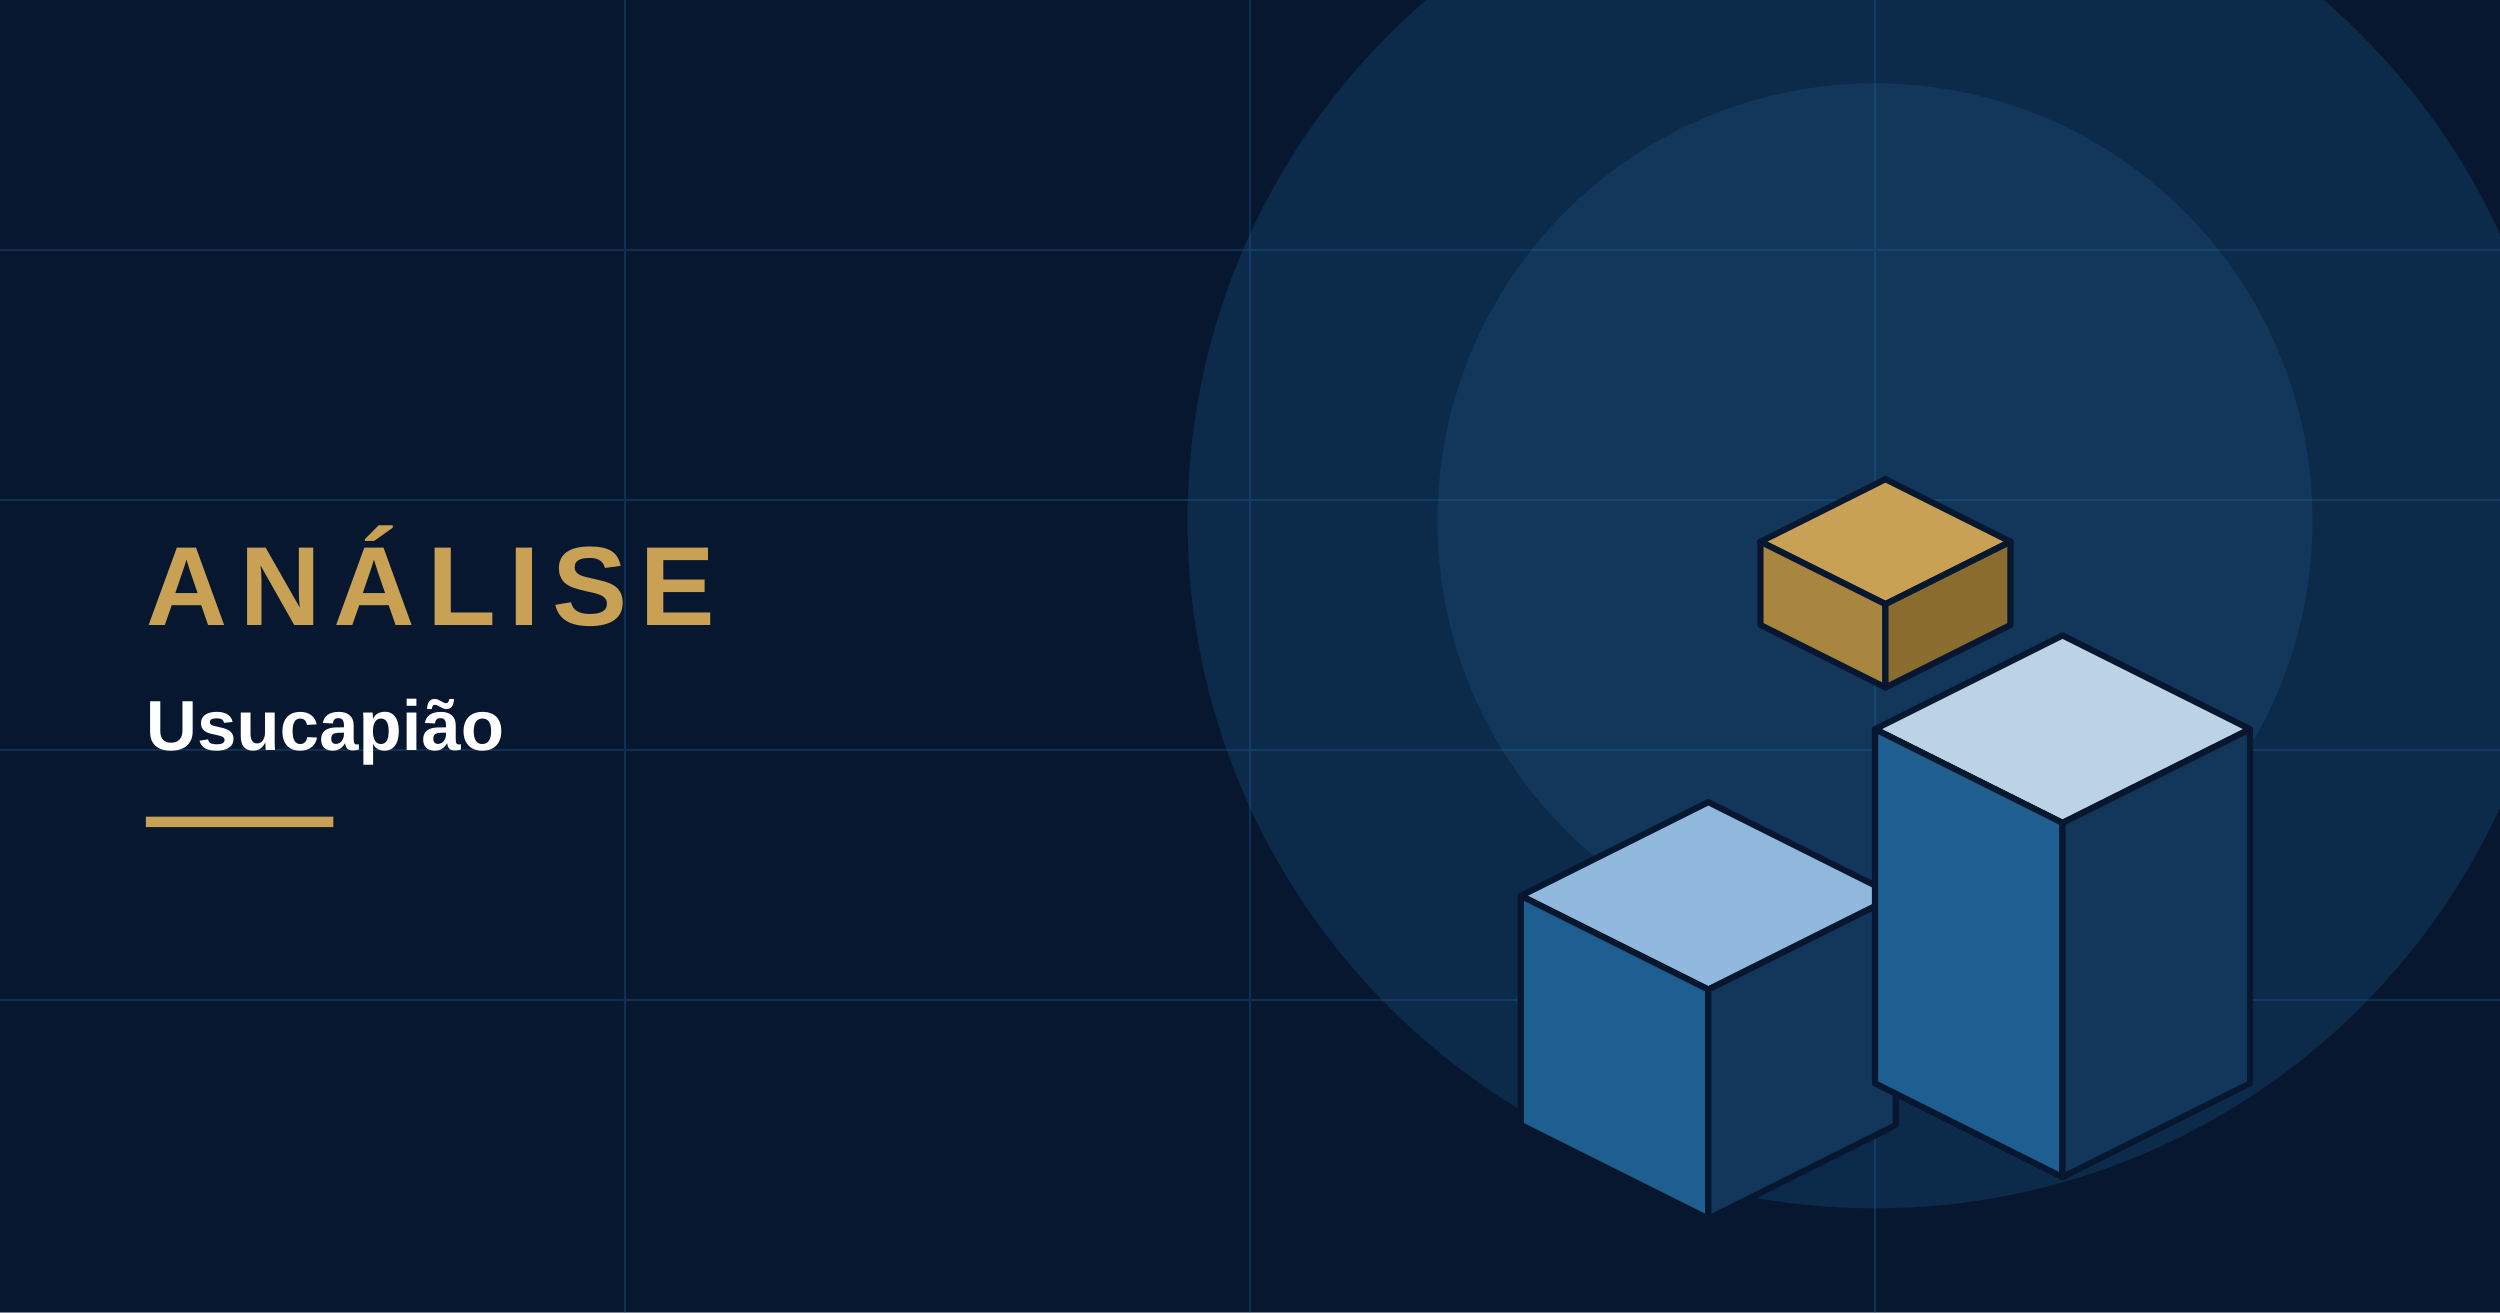
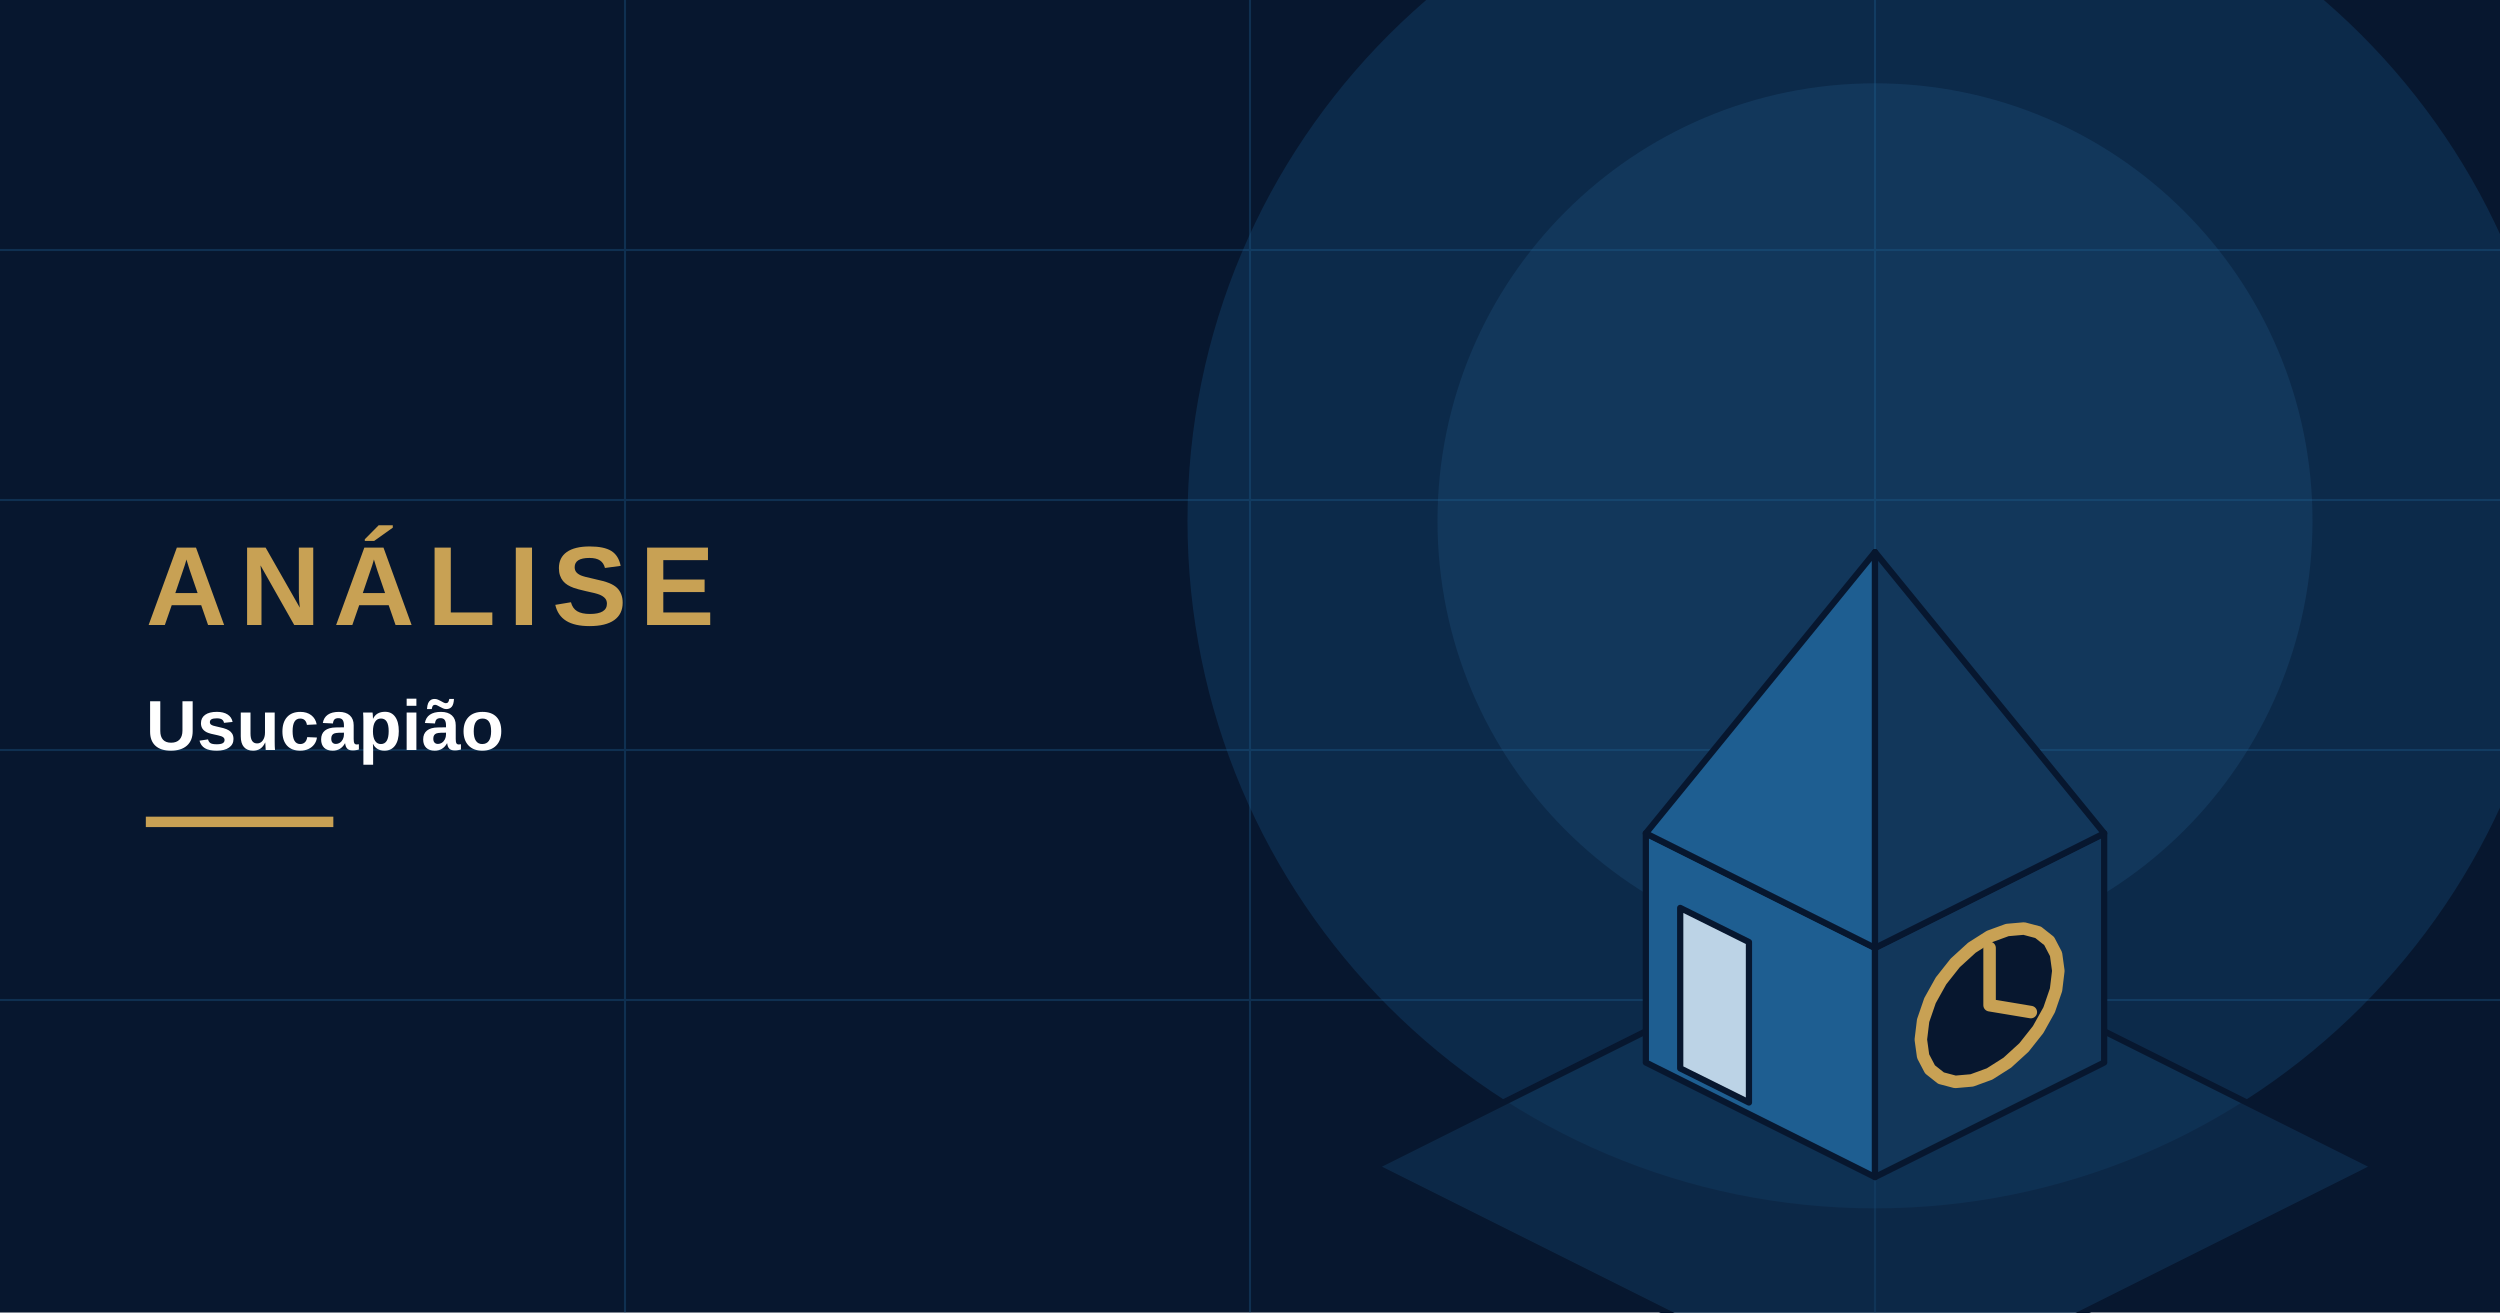
<svg xmlns="http://www.w3.org/2000/svg" viewBox="0 0 1200 630" role="img">
  <rect width="1200" height="630" fill="#07172f" />
  <circle cx="900" cy="250" r="330" fill="#0c2a4a" />
  <circle cx="900" cy="250" r="210" fill="#12375b" />
  <g stroke="#1e5e91" stroke-opacity=".35" stroke-width="1">
    <path d="M0 120H1200M0 240H1200M0 360H1200M0 480H1200M300 0V630M600 0V630M900 0V630" />
  </g>
  <g stroke="#07172f" stroke-width="3" stroke-linejoin="round">
-     <polygon points="730,430 820,385 910,430 820,475" fill="#8fb8dc" />
-     <polygon points="730,430 820,475 820,585 730,540" fill="#1e5e91" />
-     <polygon points="910,430 820,475 820,585 910,540" fill="#12375b" />
-     <polygon points="900,350 990,305 1080,350 990,395" fill="#bcd3e6" />
-     <polygon points="900,350 990,395 990,565 900,520" fill="#1e5e91" />
-     <polygon points="1080,350 990,395 990,565 1080,520" fill="#12375b" />
-     <polygon points="845,260 905,230 965,260 905,290" fill="#c8a154" />
-     <polygon points="845,260 905,290 905,330 845,300" fill="#a8863f" />
-     <polygon points="965,260 905,290 905,330 965,300" fill="#8a6c2e" />
+     <polygon points="660,560 900,440 1140,560 900,680" fill="#12375b" fill-opacity=".55" />
+     <polygon points="790,400 900,455 900,565 790,510" fill="#1e5e91" />
+     <polygon points="1010,400 900,455 900,565 1010,510" fill="#12375b" />
+     <polygon points="790,400 900,455 900,265" fill="#1e5e91" stroke="#07172f" stroke-width="3" />
+     <polygon points="1010,400 900,455 900,265" fill="#12375b" stroke="#07172f" stroke-width="3" />
+     <polygon points="806.5,435.8 839.5,452.2 839.5,529.2 806.5,512.8" fill="#bcd3e6" />
+     <polygon points="988.0,466.0 986.9,475.1 983.6,484.7 978.3,494.2 971.5,502.8 963.5,510.1 955.0,515.5 946.5,518.6 938.5,519.3 931.7,517.5 926.4,513.3 923.1,507.0 922.0,499.0 923.1,489.9 926.4,480.3 931.7,470.8 938.5,462.2 946.5,454.9 955.0,449.5 963.5,446.4 971.5,445.7 978.3,447.5 983.6,451.7 986.9,458.0" fill="#07172f" stroke="#c8a154" stroke-width="6" />
+     <polyline points="955.0,455.0 955.0,482.5 974.8,485.8" fill="none" stroke="#c8a154" stroke-width="6" stroke-linecap="round" stroke-linejoin="round" />
  </g>
  <text x="70" y="300" font-family="Arial,sans-serif" font-weight="700" font-size="54" letter-spacing="6" fill="#c8a154">ANÁLISE</text>
  <text x="70" y="360" font-family="Arial,sans-serif" font-weight="700" font-size="34" fill="#fff">Usucapião</text>
  <rect x="70" y="392" width="90" height="5" fill="#c8a154" />
</svg>
